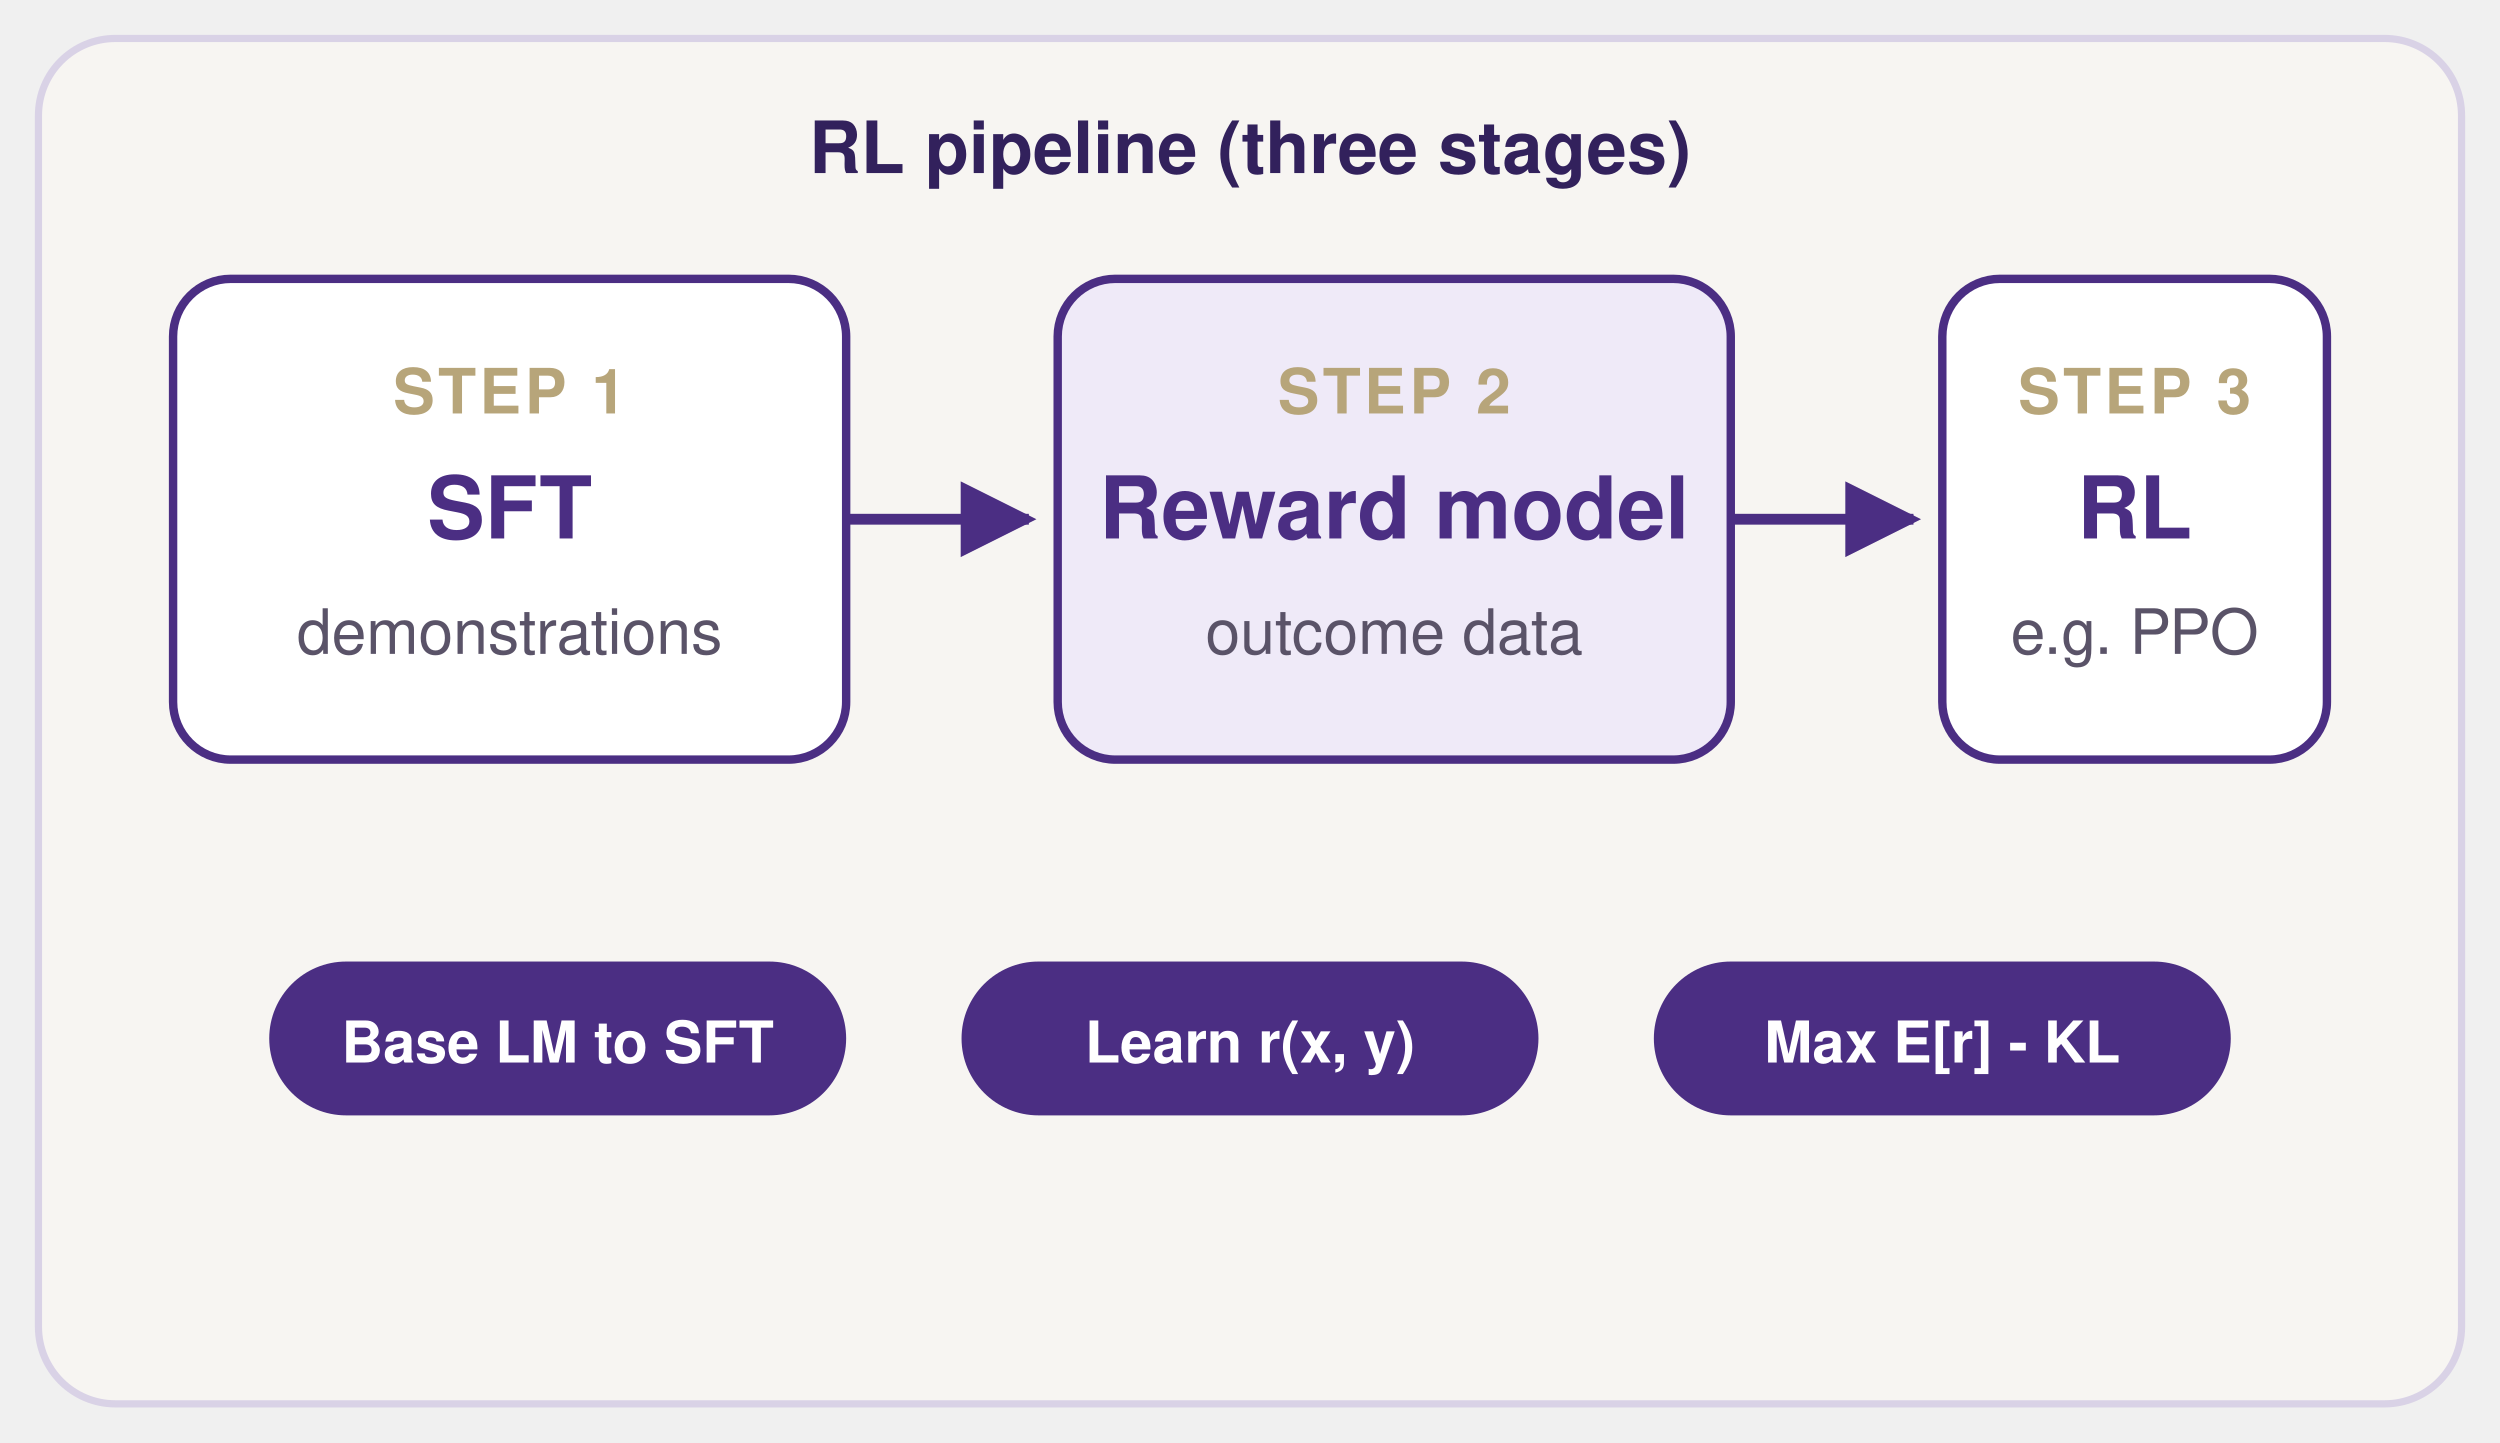
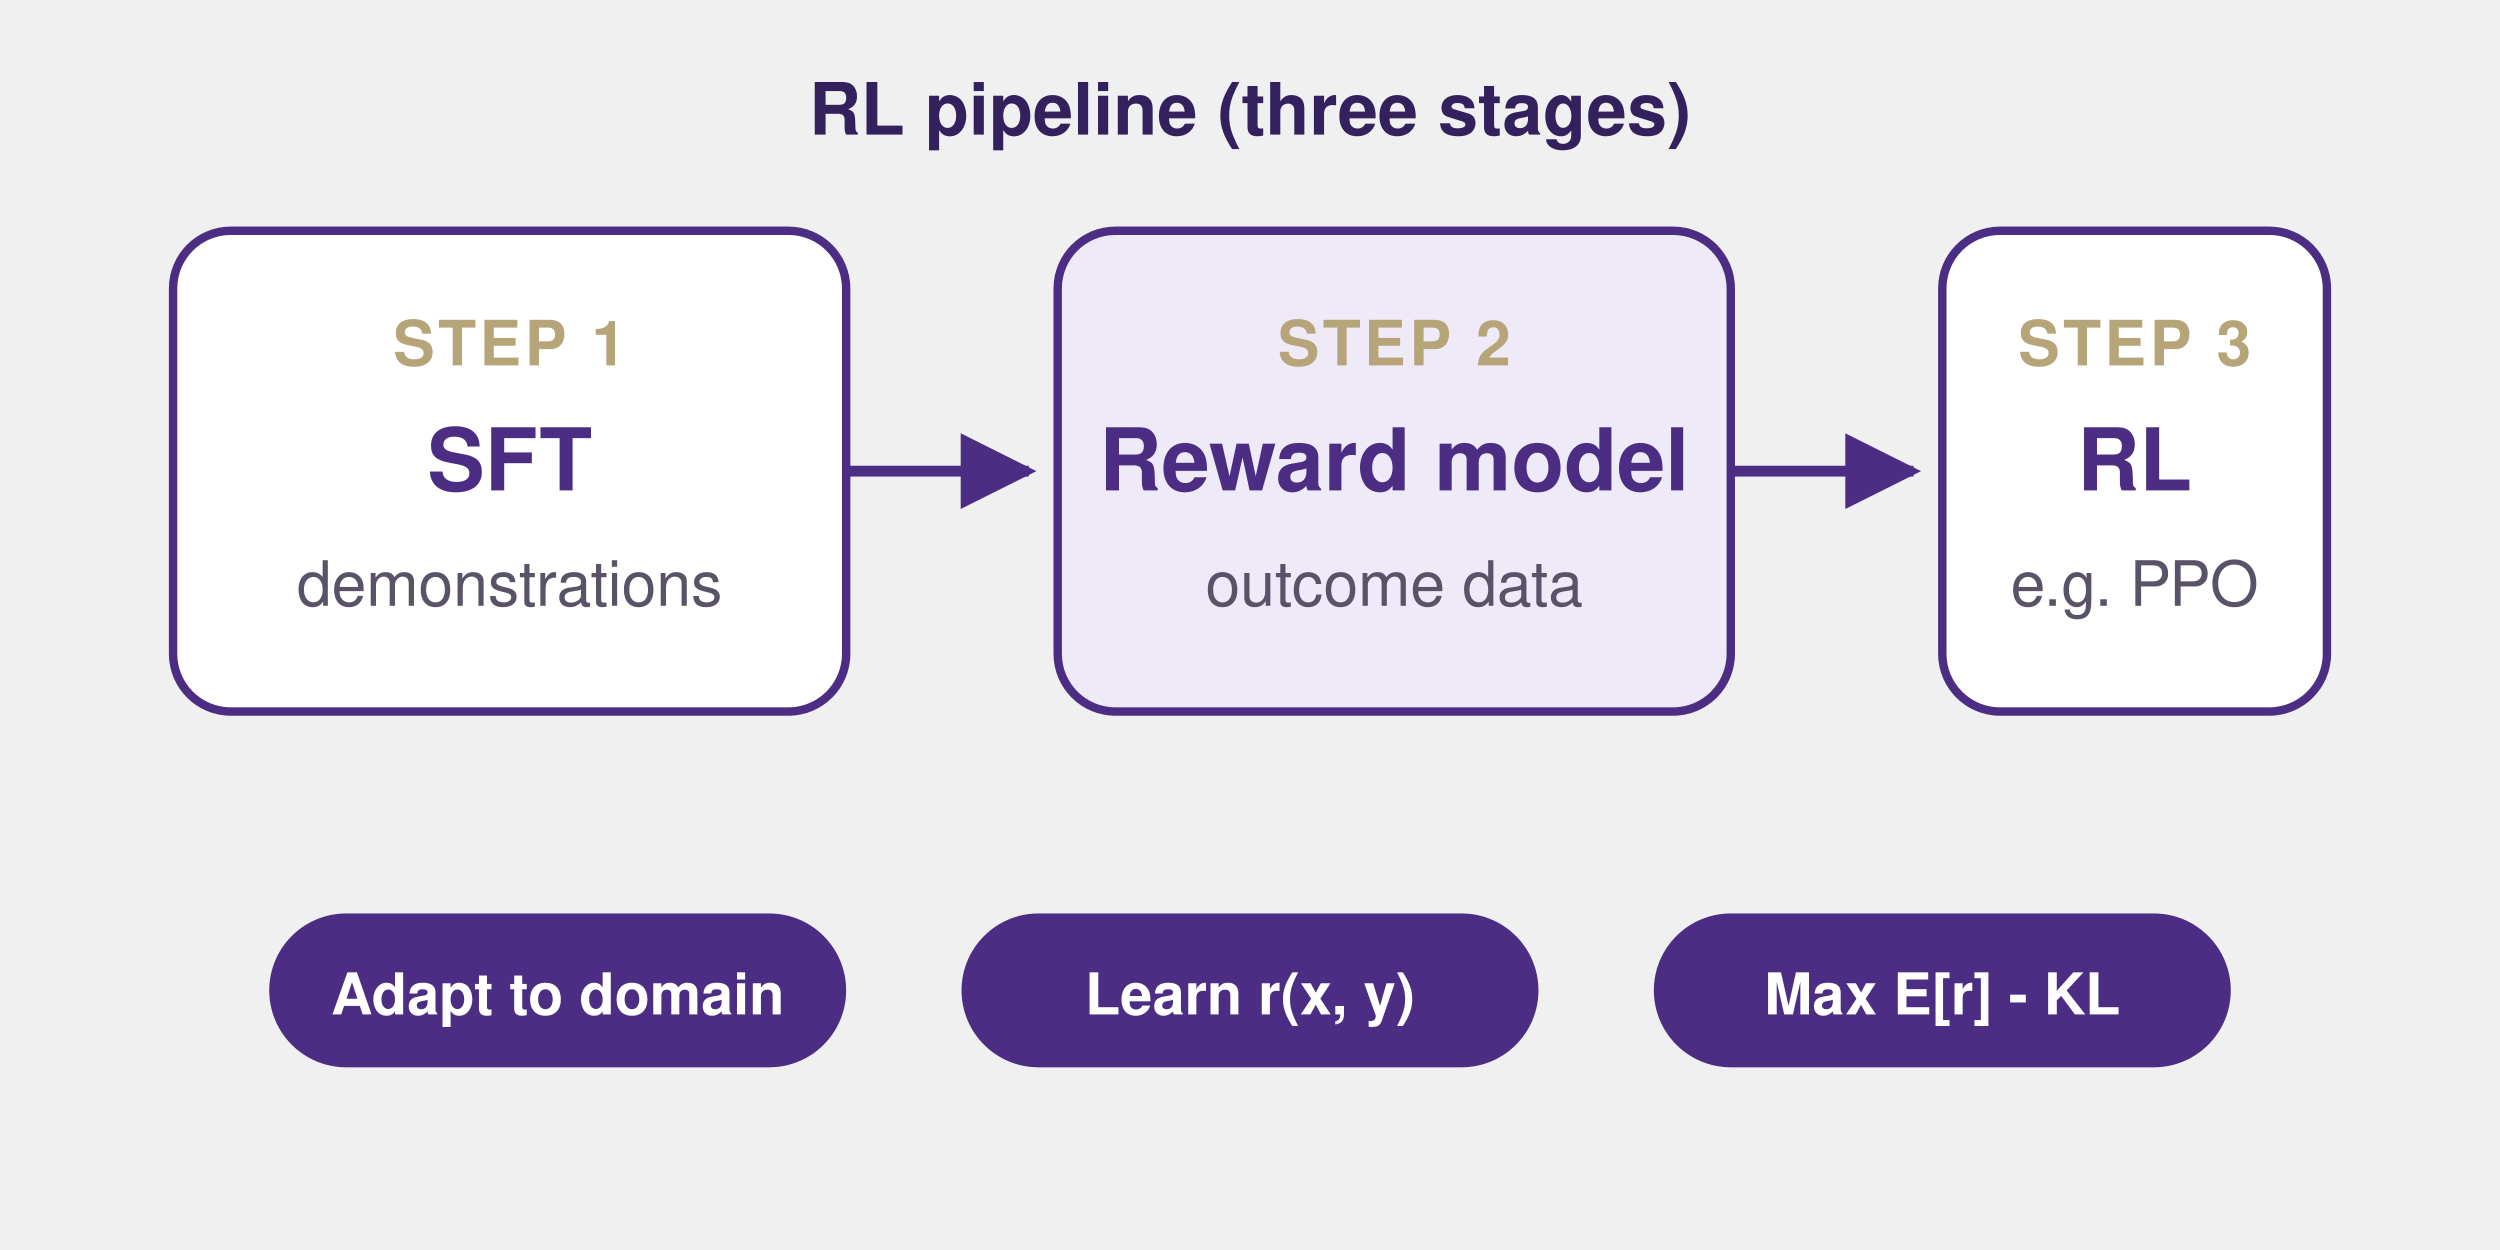
- <svg xmlns="http://www.w3.org/2000/svg" viewBox="0 0 520 300" width="520" height="300" role="img" aria-labelledby="rlhf-title rlhf-desc">
+ <svg xmlns="http://www.w3.org/2000/svg" viewBox="0 0 520 260" width="520" height="260" role="img" aria-labelledby="rlhf-title rlhf-desc">
  <defs>
    <marker id="arrow-rlhf" viewBox="0 0 10 10" refX="9" refY="5" markerWidth="7" markerHeight="7" orient="auto-start-reverse">
      <path d="M 0 0 L 10 5 L 0 10 z" fill="#4b2e83" />
    </marker>
    <style type="text/css">
-       .frame { fill: #f7f5f2; stroke: #d9d2e6; stroke-width: 1.5; }
      .box { fill: #ffffff; stroke: #4b2e83; stroke-width: 1.75; }
      .box-rm { fill: #efeaf8; stroke: #4b2e83; stroke-width: 1.75; }
      .step { font-family: Helvetica, Arial, sans-serif; font-size: 13px; font-weight: 700; letter-spacing: 0.06em; fill: #b7a57a; }
      .label { font-family: Helvetica, Arial, sans-serif; font-size: 18px; font-weight: 700; fill: #4b2e83; }
      .sub { font-family: Helvetica, Arial, sans-serif; font-size: 13px; fill: #5a5368; }
      .flow { stroke: #4b2e83; stroke-width: 2.25; fill: none; marker-end: url(#arrow-rlhf); }
      .chip { fill: #4b2e83; }
      .chip-t { font-family: Helvetica, Arial, sans-serif; font-size: 12px; font-weight: 700; fill: #ffffff; }
      .title { font-family: Helvetica, Arial, sans-serif; font-size: 15px; font-weight: 700; fill: #32215c; }
    </style>
  </defs>
-   <rect class="frame" x="8" y="8" width="504" height="284" rx="16" />
-   <text class="title" x="260" y="36" text-anchor="middle">RL pipeline (three stages)</text>
-   <rect class="box" x="36" y="58" width="140" height="100" rx="12" />
-   <text class="step" x="106" y="86" text-anchor="middle">STEP 1</text>
-   <text class="label" x="106" y="112" text-anchor="middle">SFT</text>
-   <text class="sub" x="106" y="136" text-anchor="middle">demonstrations</text>
-   <line class="flow" x1="176" y1="108" x2="214" y2="108" />
-   <rect class="box-rm" x="220" y="58" width="140" height="100" rx="12" />
-   <text class="step" x="290" y="86" text-anchor="middle">STEP 2</text>
-   <text class="label" x="290" y="112" text-anchor="middle">Reward model</text>
-   <text class="sub" x="290" y="136" text-anchor="middle">outcome data</text>
-   <line class="flow" x1="360" y1="108" x2="398" y2="108" />
-   <rect class="box" x="404" y="58" width="80" height="100" rx="12" />
-   <text class="step" x="444" y="86" text-anchor="middle">STEP 3</text>
-   <text class="label" x="444" y="112" text-anchor="middle">RL</text>
-   <text class="sub" x="444" y="136" text-anchor="middle">e.g. PPO</text>
-   <rect class="chip" x="56" y="200" width="120" height="32" rx="16" />
-   <text class="chip-t" x="116" y="221" text-anchor="middle">Base LM to SFT</text>
-   <rect class="chip" x="200" y="200" width="120" height="32" rx="16" />
-   <text class="chip-t" x="260" y="221" text-anchor="middle">Learn r(x, y)</text>
-   <rect class="chip" x="344" y="200" width="120" height="32" rx="16" />
-   <text class="chip-t" x="404" y="221" text-anchor="middle">Max E[r] - KL</text>
+   <text class="title" x="260" y="28" text-anchor="middle">RL pipeline (three stages)</text>
+   <rect class="box" x="36" y="48" width="140" height="100" rx="12" />
+   <text class="step" x="106" y="76" text-anchor="middle">STEP 1</text>
+   <text class="label" x="106" y="102" text-anchor="middle">SFT</text>
+   <text class="sub" x="106" y="126" text-anchor="middle">demonstrations</text>
+   <line class="flow" x1="176" y1="98" x2="214" y2="98" />
+   <rect class="box-rm" x="220" y="48" width="140" height="100" rx="12" />
+   <text class="step" x="290" y="76" text-anchor="middle">STEP 2</text>
+   <text class="label" x="290" y="102" text-anchor="middle">Reward model</text>
+   <text class="sub" x="290" y="126" text-anchor="middle">outcome data</text>
+   <line class="flow" x1="360" y1="98" x2="398" y2="98" />
+   <rect class="box" x="404" y="48" width="80" height="100" rx="12" />
+   <text class="step" x="444" y="76" text-anchor="middle">STEP 3</text>
+   <text class="label" x="444" y="102" text-anchor="middle">RL</text>
+   <text class="sub" x="444" y="126" text-anchor="middle">e.g. PPO</text>
+   <rect class="chip" x="56" y="190" width="120" height="32" rx="16" />
+   <text class="chip-t" x="116" y="211" text-anchor="middle">Adapt to domain</text>
+   <rect class="chip" x="200" y="190" width="120" height="32" rx="16" />
+   <text class="chip-t" x="260" y="211" text-anchor="middle">Learn r(x, y)</text>
+   <rect class="chip" x="344" y="190" width="120" height="32" rx="16" />
+   <text class="chip-t" x="404" y="211" text-anchor="middle">Max E[r] - KL</text>
</svg>
